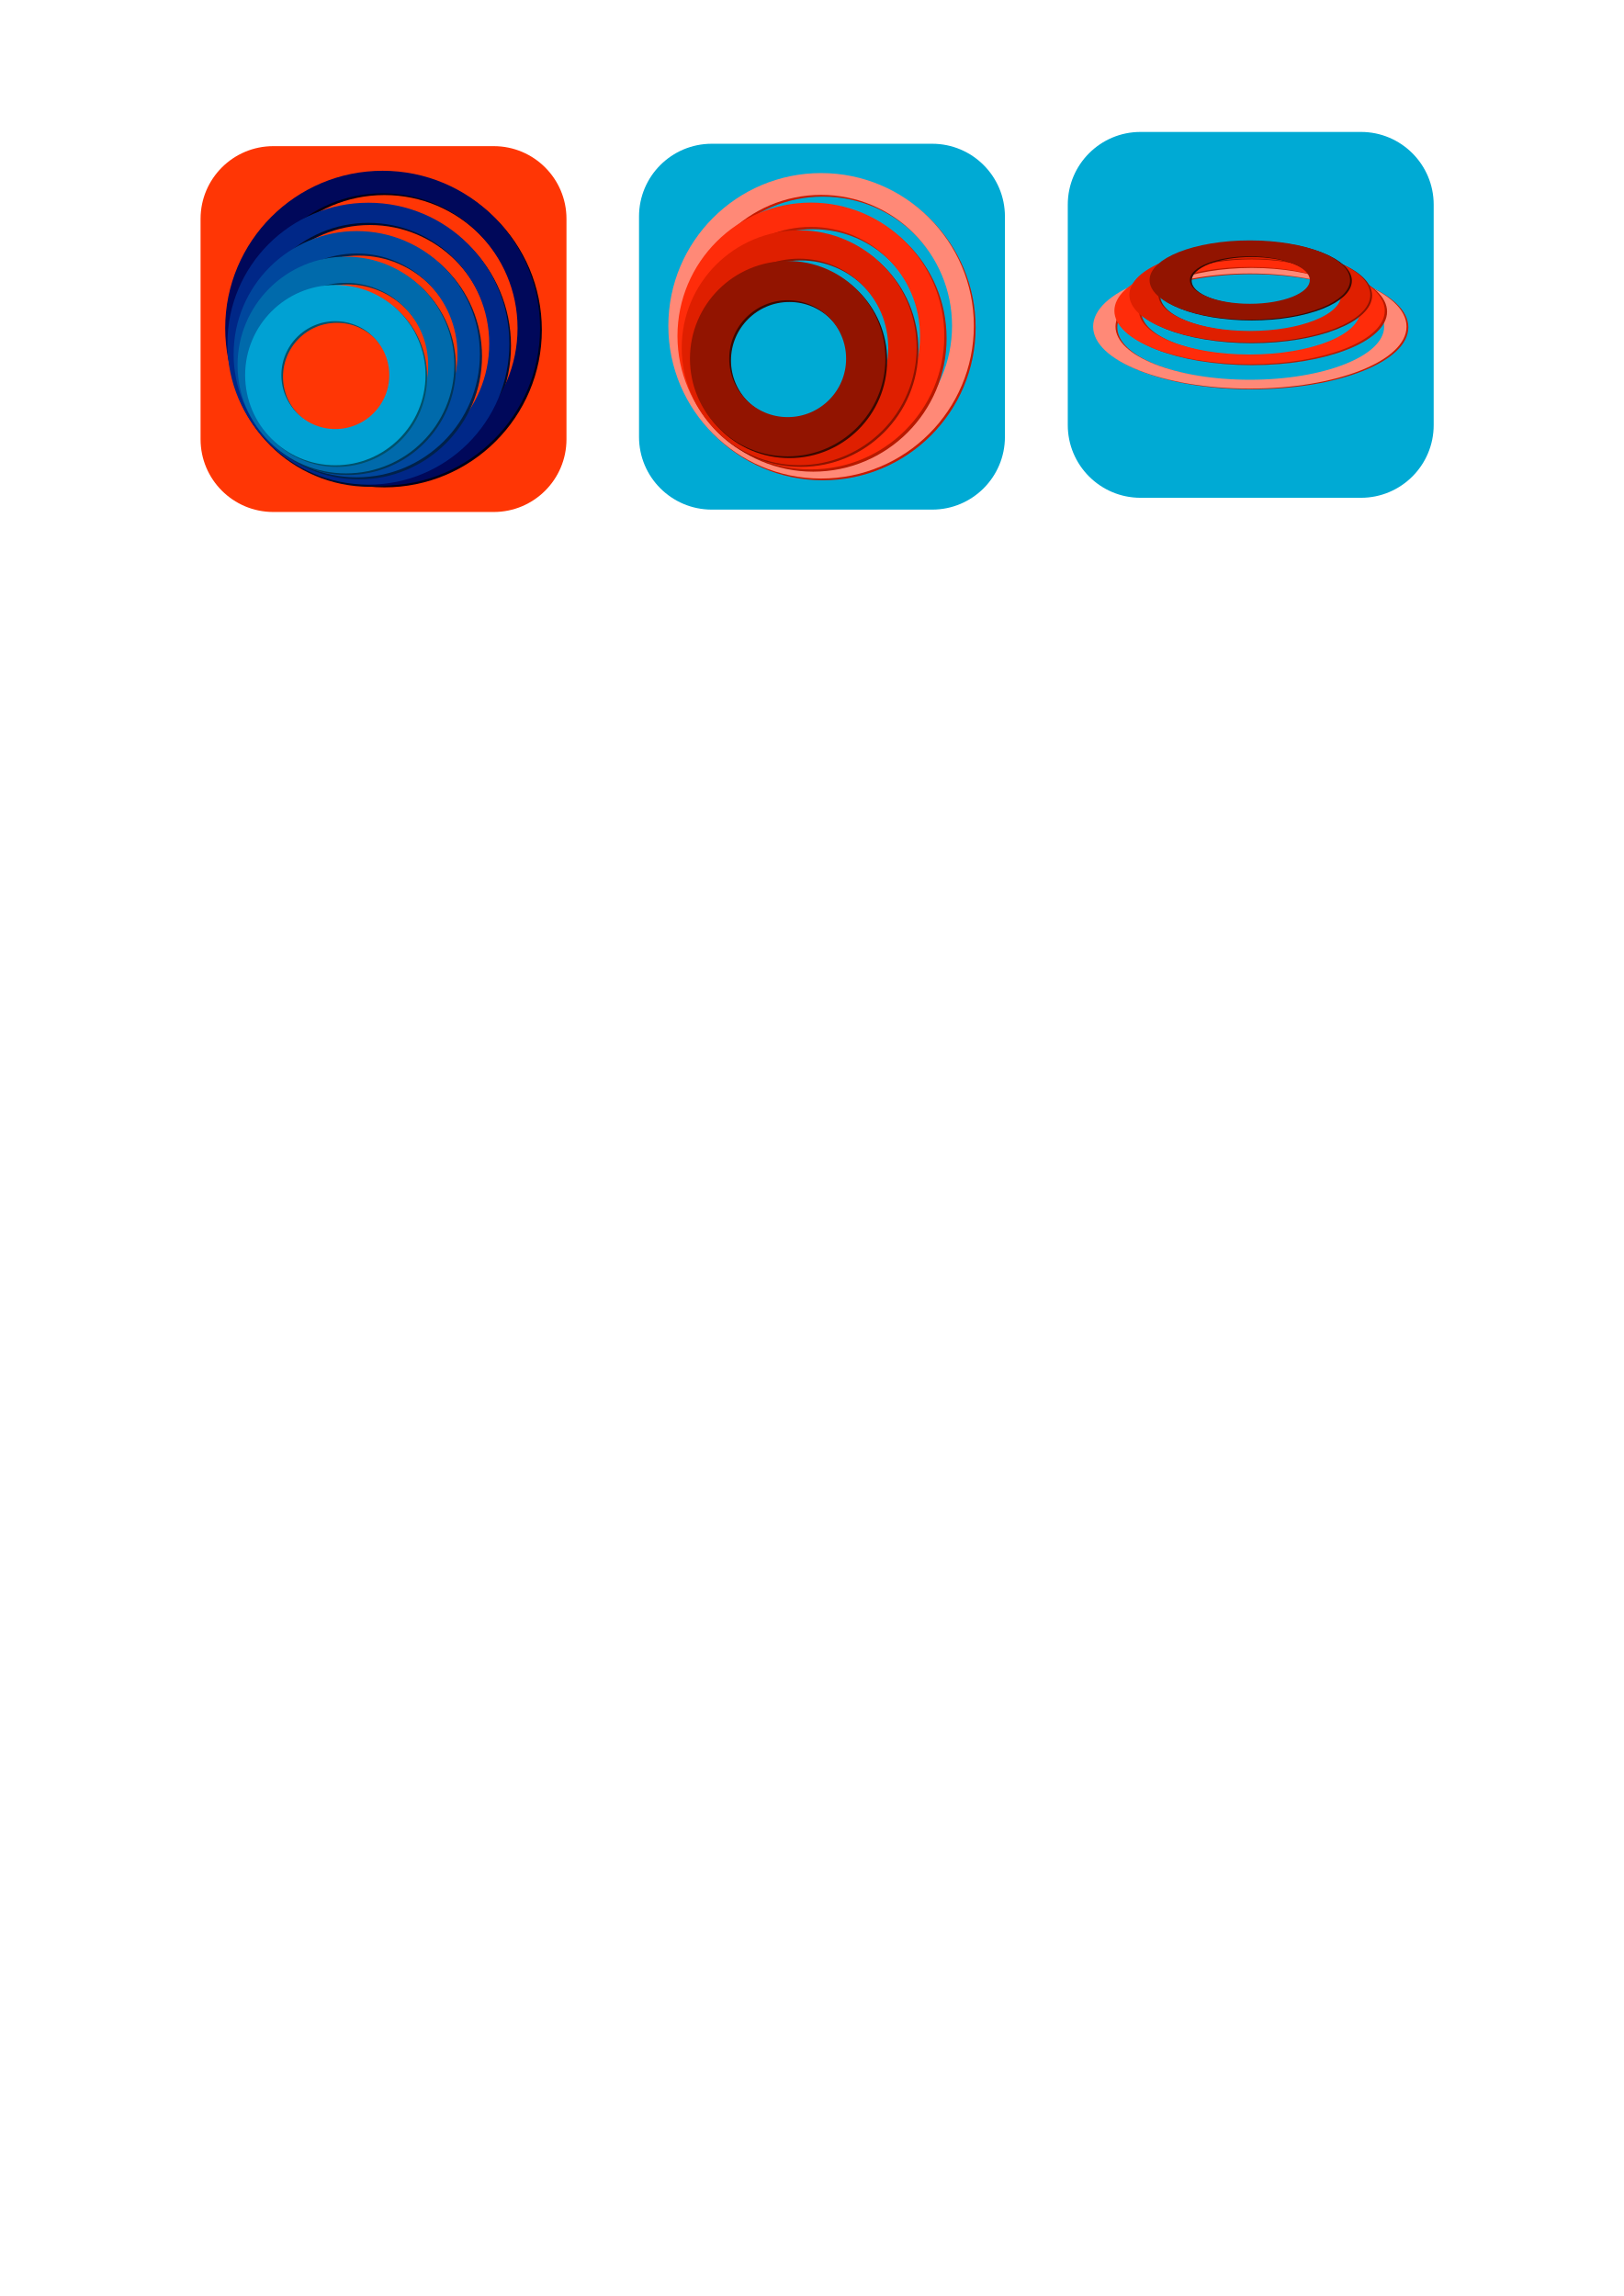
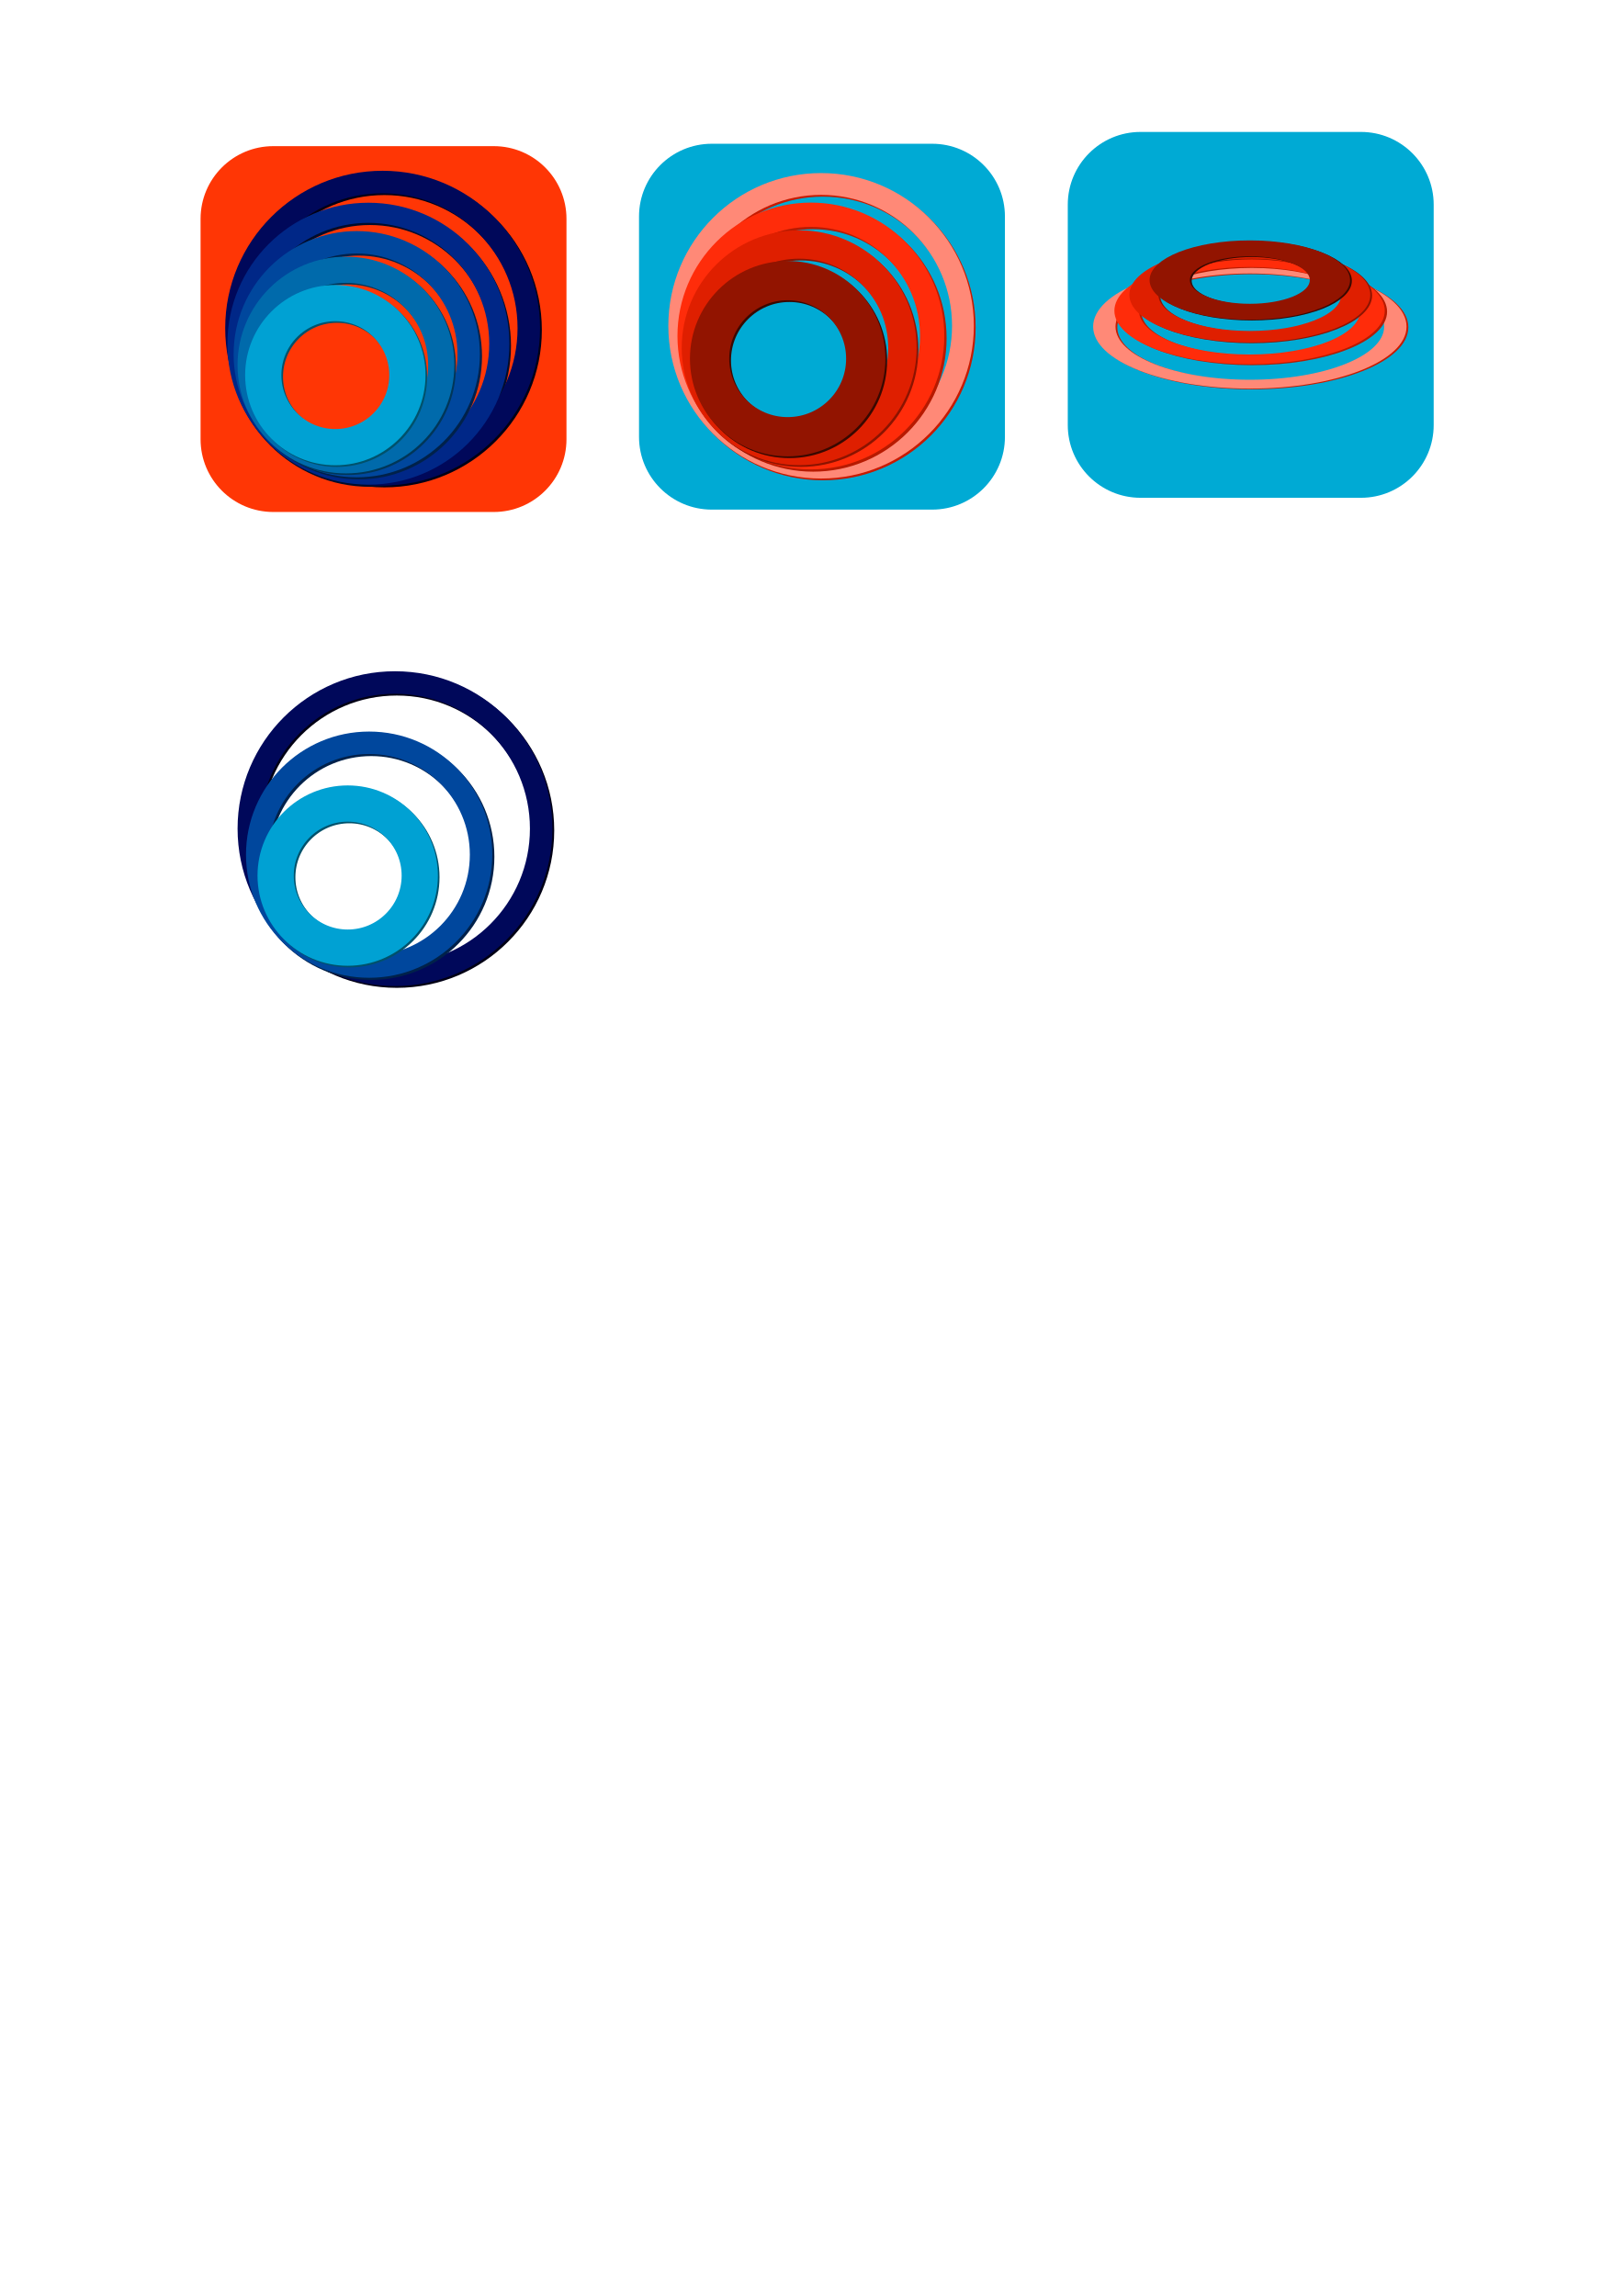
<svg xmlns="http://www.w3.org/2000/svg" width="210mm" height="297mm" viewBox="0 0 744.094 1052.362" id="svg2" version="1.1">
  <defs id="defs4" />
  <g id="layer1">
    <rect style="opacity:1;fill:#00aad4;fill-opacity:1;fill-rule:nonzero;stroke:none;stroke-width:13.75;stroke-miterlimit:4;stroke-dasharray:none;stroke-dashoffset:0;stroke-opacity:1" id="rect4178" width="167.685" height="167.685" x="292.844" y="65.891" ry="33.335" />
    <g id="g4180" transform="matrix(1.017667,0,0,1.017667,121.5905,-734.9927)">
      <circle style="opacity:1;fill:none;fill-opacity:1;fill-rule:nonzero;stroke:#c71a00;stroke-width:9.826;stroke-miterlimit:4;stroke-dasharray:none;stroke-dashoffset:0;stroke-opacity:1" id="circle4192" cx="251.062" cy="869.762" r="63.877" />
      <circle r="63.877" cy="868.972" cx="250.272" id="use4170" style="opacity:1;fill:none;fill-opacity:1;fill-rule:nonzero;stroke:#ff8977;stroke-width:9.826;stroke-miterlimit:4;stroke-dasharray:none;stroke-dashoffset:0;stroke-opacity:1" />
      <circle style="opacity:1;fill:none;fill-opacity:1;fill-rule:nonzero;stroke:#b71a00;stroke-width:10.943;stroke-miterlimit:4;stroke-dasharray:none;stroke-dashoffset:0;stroke-opacity:1" id="circle4190" cx="246.702" cy="874.588" r="54.61" />
      <circle r="54.61" cy="873.559" cx="245.673" id="use4168" style="opacity:1;fill:none;fill-opacity:1;fill-rule:nonzero;stroke:#ff2c0a;stroke-width:10.943;stroke-miterlimit:4;stroke-dasharray:none;stroke-dashoffset:0;stroke-opacity:1" />
      <circle style="opacity:1;fill:none;fill-opacity:1;fill-rule:nonzero;stroke:#8c1300;stroke-width:12.774;stroke-miterlimit:4;stroke-dasharray:none;stroke-dashoffset:0;stroke-opacity:1" id="circle4188" cx="241.184" cy="879.64" r="46.5" />
      <circle r="46.5" cy="878.85" cx="240.395" id="use4166" style="opacity:1;fill:none;fill-opacity:1;fill-rule:nonzero;stroke:#df1f00;stroke-width:12.774;stroke-miterlimit:4;stroke-dasharray:none;stroke-dashoffset:0;stroke-opacity:1" />
      <circle style="opacity:1;fill:none;fill-opacity:1;fill-rule:nonzero;stroke:#390800;stroke-width:17.688;stroke-miterlimit:4;stroke-dasharray:none;stroke-dashoffset:0;stroke-opacity:1" id="circle4186" cx="236.008" cy="884.563" r="35.161" />
      <circle r="35.161" cy="883.774" cx="235.218" id="path4138" style="opacity:1;fill:none;fill-opacity:1;fill-rule:nonzero;stroke:#921400;stroke-width:17.688;stroke-miterlimit:4;stroke-dasharray:none;stroke-dashoffset:0;stroke-opacity:1" />
    </g>
    <rect ry="33.335" y="60.473" x="489.33" height="167.685" width="167.685" id="rect4144" style="opacity:1;fill:#00aad4;fill-opacity:1;fill-rule:nonzero;stroke:none;stroke-width:13.75;stroke-miterlimit:4;stroke-dasharray:none;stroke-dashoffset:0;stroke-opacity:1" />
    <g transform="matrix(1.04396,0,0,0.4131582,325.4443,-176.0882)" id="g4146">
      <g id="g4316" transform="translate(-0.3948059,-45.38213)">
        <circle style="opacity:1;fill:none;fill-opacity:1;fill-rule:nonzero;stroke:#c71a00;stroke-width:9.826;stroke-miterlimit:4;stroke-dasharray:none;stroke-dashoffset:0;stroke-opacity:1" id="circle4148" cx="238.086" cy="834.691" r="63.877" />
        <circle r="63.877" cy="833.901" cx="237.297" id="circle4150" style="opacity:1;fill:none;fill-opacity:1;fill-rule:nonzero;stroke:#ff8977;stroke-width:9.826;stroke-miterlimit:4;stroke-dasharray:none;stroke-dashoffset:0;stroke-opacity:1" />
      </g>
      <g id="g4304" transform="translate(-1.114037,-26.36486)">
        <circle style="opacity:1;fill:none;fill-opacity:1;fill-rule:nonzero;stroke:#b71a00;stroke-width:10.809;stroke-miterlimit:4;stroke-dasharray:none;stroke-dashoffset:0;stroke-opacity:1" id="circle4152" cx="238.919" cy="798.319" r="53.939" />
        <circle r="53.939" cy="797.302" cx="237.902" id="circle4154" style="opacity:1;fill:none;fill-opacity:1;fill-rule:nonzero;stroke:#ff2c0a;stroke-width:10.809;stroke-miterlimit:4;stroke-dasharray:none;stroke-dashoffset:0;stroke-opacity:1" />
      </g>
      <g id="g4308" transform="translate(-1.590942,-9.076427)">
        <circle style="opacity:1;fill:none;fill-opacity:1;fill-rule:nonzero;stroke:#8c1300;stroke-width:12.774;stroke-miterlimit:4;stroke-dasharray:none;stroke-dashoffset:0;stroke-opacity:1" id="circle4156" cx="239.282" cy="763.123" r="46.5" />
        <circle r="46.5" cy="762.334" cx="238.493" id="circle4158" style="opacity:1;fill:none;fill-opacity:1;fill-rule:nonzero;stroke:#df1f00;stroke-width:12.774;stroke-miterlimit:4;stroke-dasharray:none;stroke-dashoffset:0;stroke-opacity:1" />
      </g>
      <g id="g4312" transform="translate(1.273407,0)">
        <circle style="opacity:1;fill:none;fill-opacity:1;fill-rule:nonzero;stroke:#390800;stroke-width:17.688;stroke-miterlimit:4;stroke-dasharray:none;stroke-dashoffset:0;stroke-opacity:1" id="circle4160" cx="236.418" cy="737.693" r="35.161" />
        <circle r="35.161" cy="736.903" cx="235.628" id="circle4162" style="opacity:1;fill:none;fill-opacity:1;fill-rule:nonzero;stroke:#921400;stroke-width:17.688;stroke-miterlimit:4;stroke-dasharray:none;stroke-dashoffset:0;stroke-opacity:1" />
      </g>
    </g>
    <rect ry="33.335" y="66.984" x="91.914" height="167.685" width="167.685" id="rect4158" style="opacity:1;fill:#ff3605;fill-opacity:1;fill-rule:nonzero;stroke:none;stroke-width:13.75;stroke-miterlimit:4;stroke-dasharray:none;stroke-dashoffset:0;stroke-opacity:1" />
    <g transform="matrix(0.9392086,0,0,0.9392086,-67.24711,-658.1155)" id="g4160">
      <circle style="opacity:1;fill:none;fill-opacity:1;fill-rule:nonzero;stroke:#010015;stroke-width:10.972;stroke-miterlimit:4;stroke-dasharray:none;stroke-dashoffset:0;stroke-opacity:1" id="circle4179" cx="259.173" cy="861.743" r="71.323" />
      <circle r="63.877" cy="869.493" cx="252.138" id="circle4163" style="opacity:1;fill:none;fill-opacity:1;fill-rule:nonzero;stroke:#000c2b;stroke-width:9.826;stroke-miterlimit:4;stroke-dasharray:none;stroke-dashoffset:0;stroke-opacity:1" />
      <circle r="71.323" cy="860.861" cx="258.291" id="circle4181" style="opacity:1;fill:none;fill-opacity:1;fill-rule:nonzero;stroke:#00085a;stroke-width:10.972;stroke-miterlimit:4;stroke-dasharray:none;stroke-dashoffset:0;stroke-opacity:1" />
      <circle style="opacity:1;fill:none;fill-opacity:1;fill-rule:nonzero;stroke:#002787;stroke-width:9.826;stroke-miterlimit:4;stroke-dasharray:none;stroke-dashoffset:0;stroke-opacity:1" id="circle4165" cx="251.348" cy="868.435" r="63.877" />
      <circle r="54.61" cy="874.588" cx="246.702" id="circle4167" style="opacity:1;fill:none;fill-opacity:1;fill-rule:nonzero;stroke:#00214a;stroke-width:10.943;stroke-miterlimit:4;stroke-dasharray:none;stroke-dashoffset:0;stroke-opacity:1" />
      <circle style="opacity:1;fill:none;fill-opacity:1;fill-rule:nonzero;stroke:#00479d;stroke-width:10.943;stroke-miterlimit:4;stroke-dasharray:none;stroke-dashoffset:0;stroke-opacity:1" id="circle4169" cx="245.673" cy="873.559" r="54.61" />
      <circle r="46.5" cy="879.64" cx="241.184" id="circle4171" style="opacity:1;fill:none;fill-opacity:1;fill-rule:nonzero;stroke:#003658;stroke-width:12.774;stroke-miterlimit:4;stroke-dasharray:none;stroke-dashoffset:0;stroke-opacity:1" />
      <circle style="opacity:1;fill:none;fill-opacity:1;fill-rule:nonzero;stroke:#006aab;stroke-width:12.774;stroke-miterlimit:4;stroke-dasharray:none;stroke-dashoffset:0;stroke-opacity:1" id="circle4173" cx="240.395" cy="878.85" r="46.5" />
      <circle r="35.161" cy="884.563" cx="236.008" id="circle4175" style="opacity:1;fill:none;fill-opacity:1;fill-rule:nonzero;stroke:#00516b;stroke-width:17.688;stroke-miterlimit:4;stroke-dasharray:none;stroke-dashoffset:0;stroke-opacity:1" />
      <circle style="opacity:1;fill:none;fill-opacity:1;fill-rule:nonzero;stroke:#00a1d3;stroke-width:17.688;stroke-miterlimit:4;stroke-dasharray:none;stroke-dashoffset:0;stroke-opacity:1" id="circle4177" cx="235.218" cy="883.774" r="35.161" />
    </g>
+     <g transform="matrix(0.9392086,0,0,0.9392086,-61.57499,-428.723)" id="g4160-2">
+       <circle style="opacity:1;fill:none;fill-opacity:1;fill-rule:nonzero;stroke:#010015;stroke-width:10.972;stroke-miterlimit:4;stroke-dasharray:none;stroke-dashoffset:0;stroke-opacity:1" id="circle4179-7" cx="259.173" cy="861.743" r="71.323" />
+       <circle r="71.323" cy="860.861" cx="258.291" id="circle4181-3" style="opacity:1;fill:none;fill-opacity:1;fill-rule:nonzero;stroke:#00085a;stroke-width:10.972;stroke-miterlimit:4;stroke-dasharray:none;stroke-dashoffset:0;stroke-opacity:1" />
+       <circle r="54.61" cy="874.588" cx="246.702" id="circle4167-5" style="opacity:1;fill:none;fill-opacity:1;fill-rule:nonzero;stroke:#00214a;stroke-width:10.943;stroke-miterlimit:4;stroke-dasharray:none;stroke-dashoffset:0;stroke-opacity:1" />
+       <circle style="opacity:1;fill:none;fill-opacity:1;fill-rule:nonzero;stroke:#00479d;stroke-width:10.943;stroke-miterlimit:4;stroke-dasharray:none;stroke-dashoffset:0;stroke-opacity:1" id="circle4169-0" cx="245.673" cy="873.559" r="54.61" />
+       <circle r="35.161" cy="884.563" cx="236.008" id="circle4175-2" style="opacity:1;fill:none;fill-opacity:1;fill-rule:nonzero;stroke:#00516b;stroke-width:17.688;stroke-miterlimit:4;stroke-dasharray:none;stroke-dashoffset:0;stroke-opacity:1" />
+       <circle style="opacity:1;fill:none;fill-opacity:1;fill-rule:nonzero;stroke:#00a1d3;stroke-width:17.688;stroke-miterlimit:4;stroke-dasharray:none;stroke-dashoffset:0;stroke-opacity:1" id="circle4177-5" cx="235.218" cy="883.774" r="35.161" />
+     </g>
  </g>
</svg>
